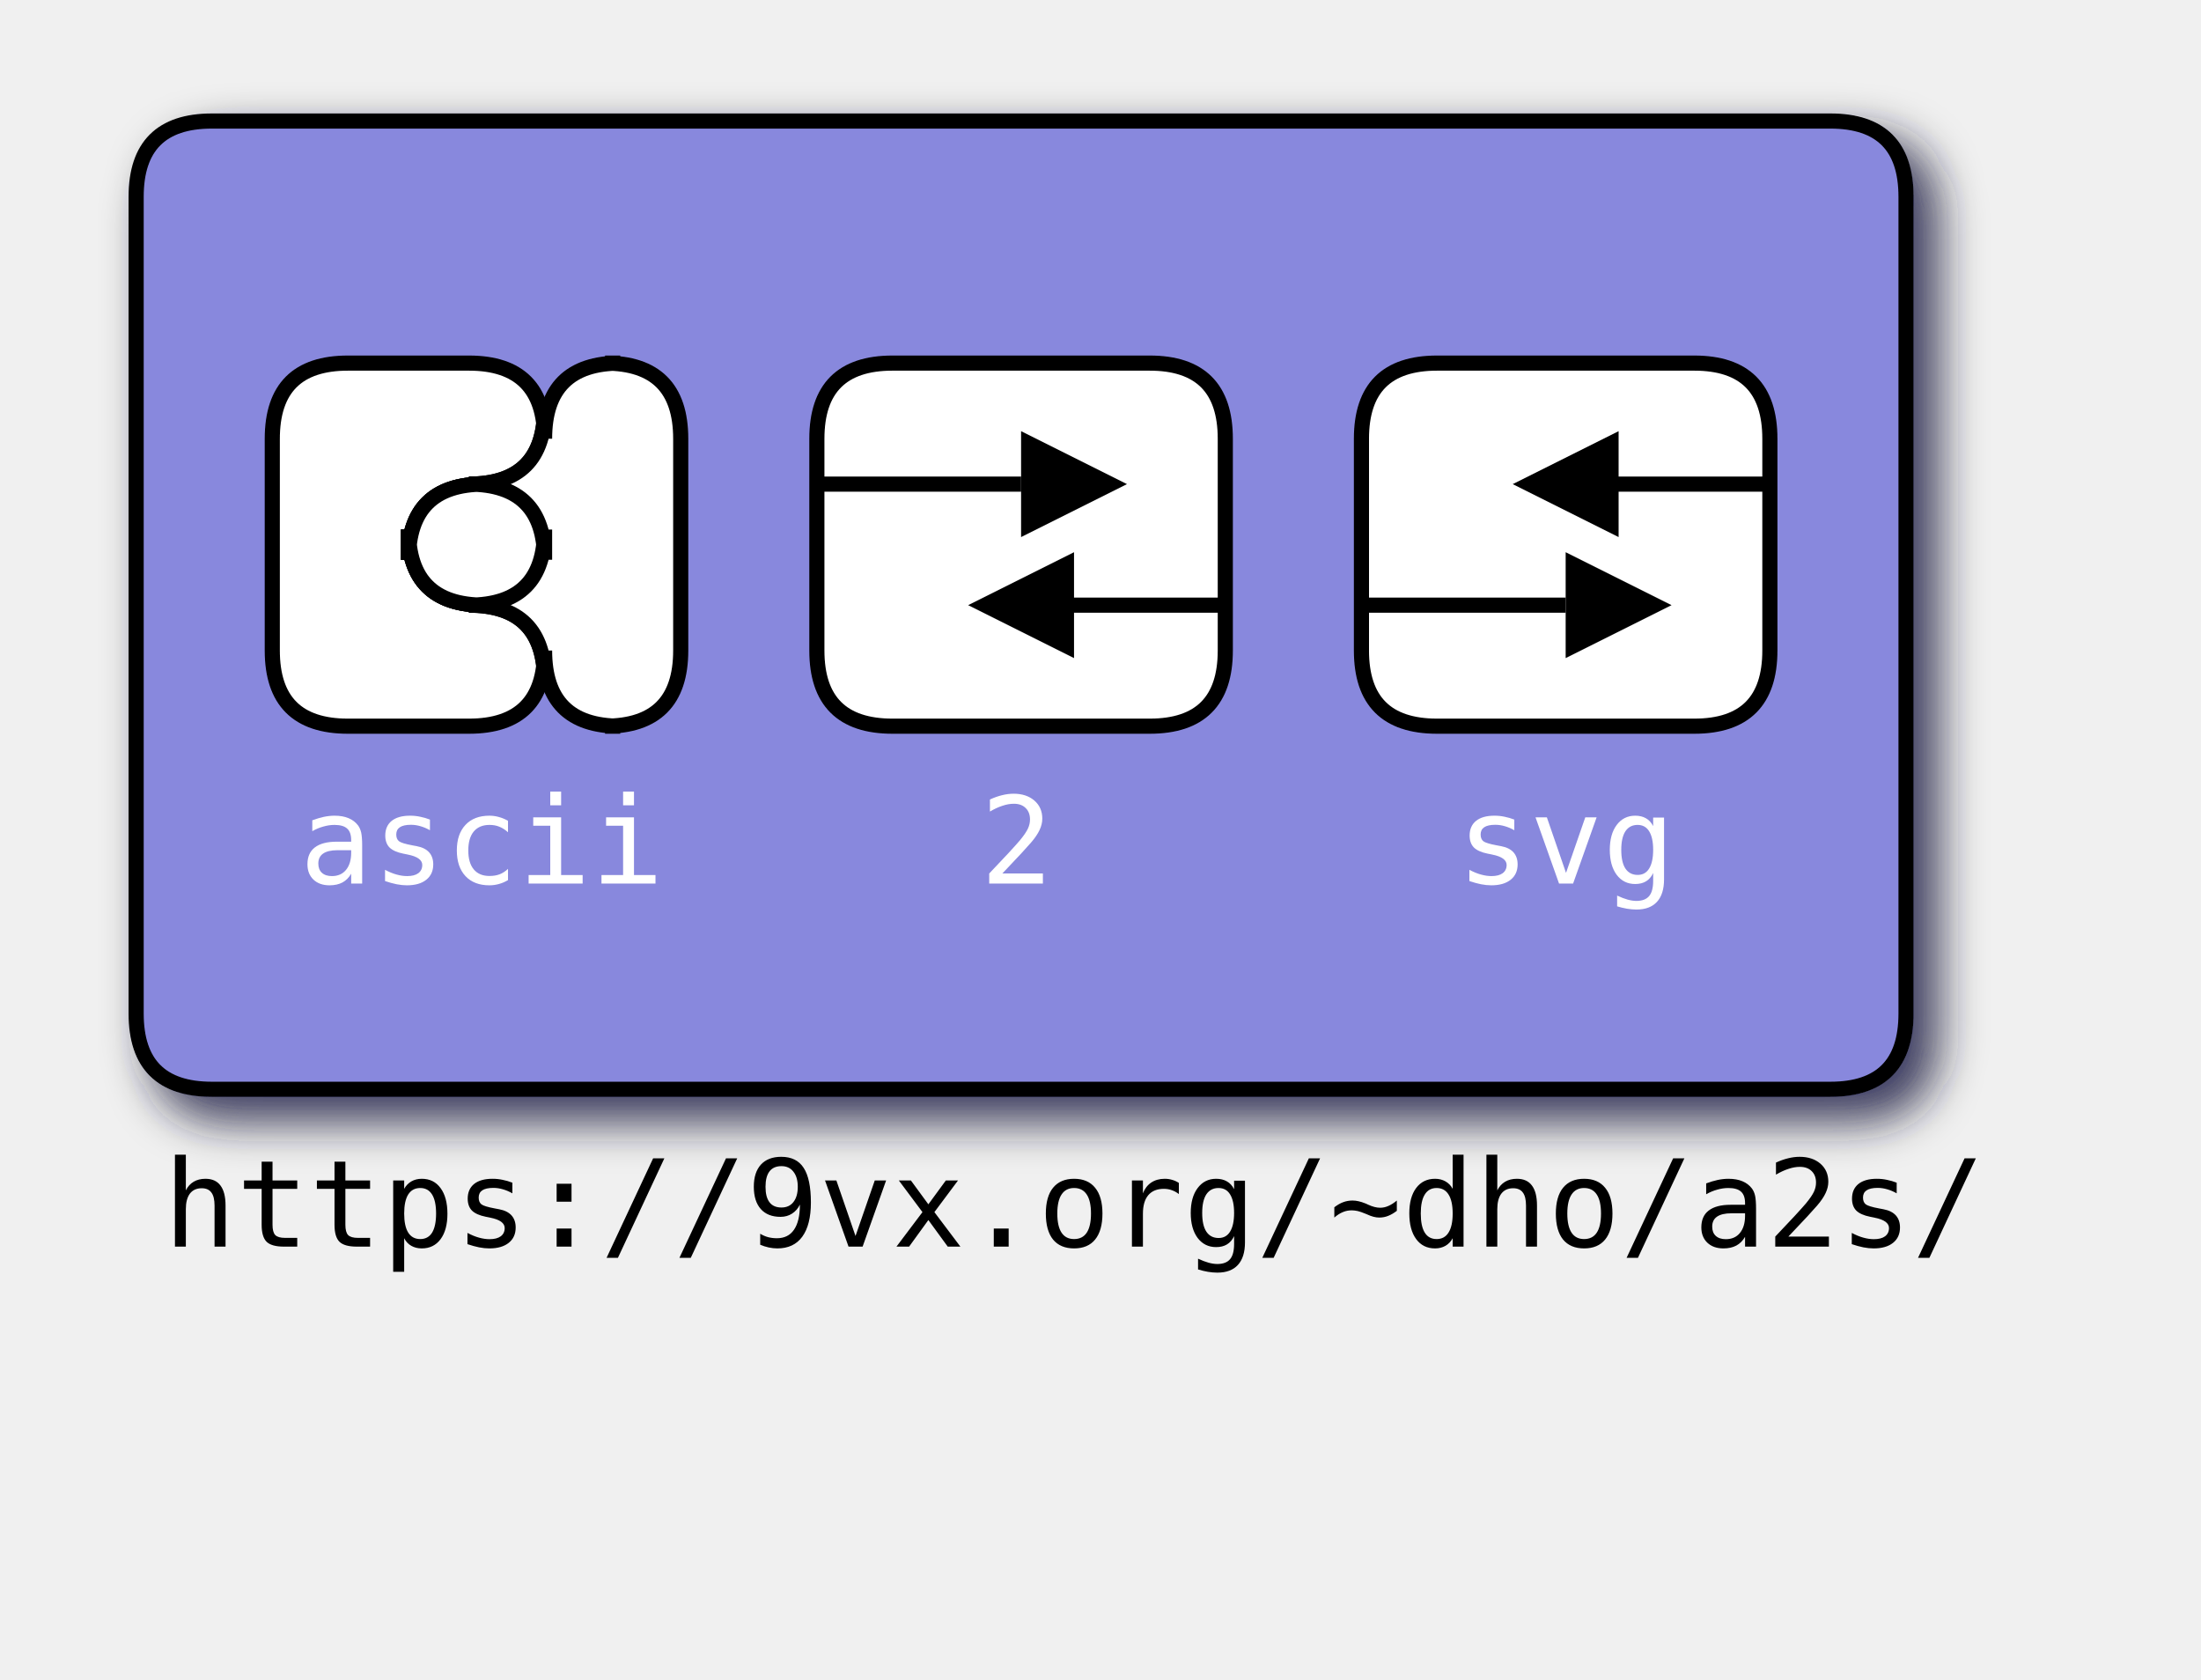
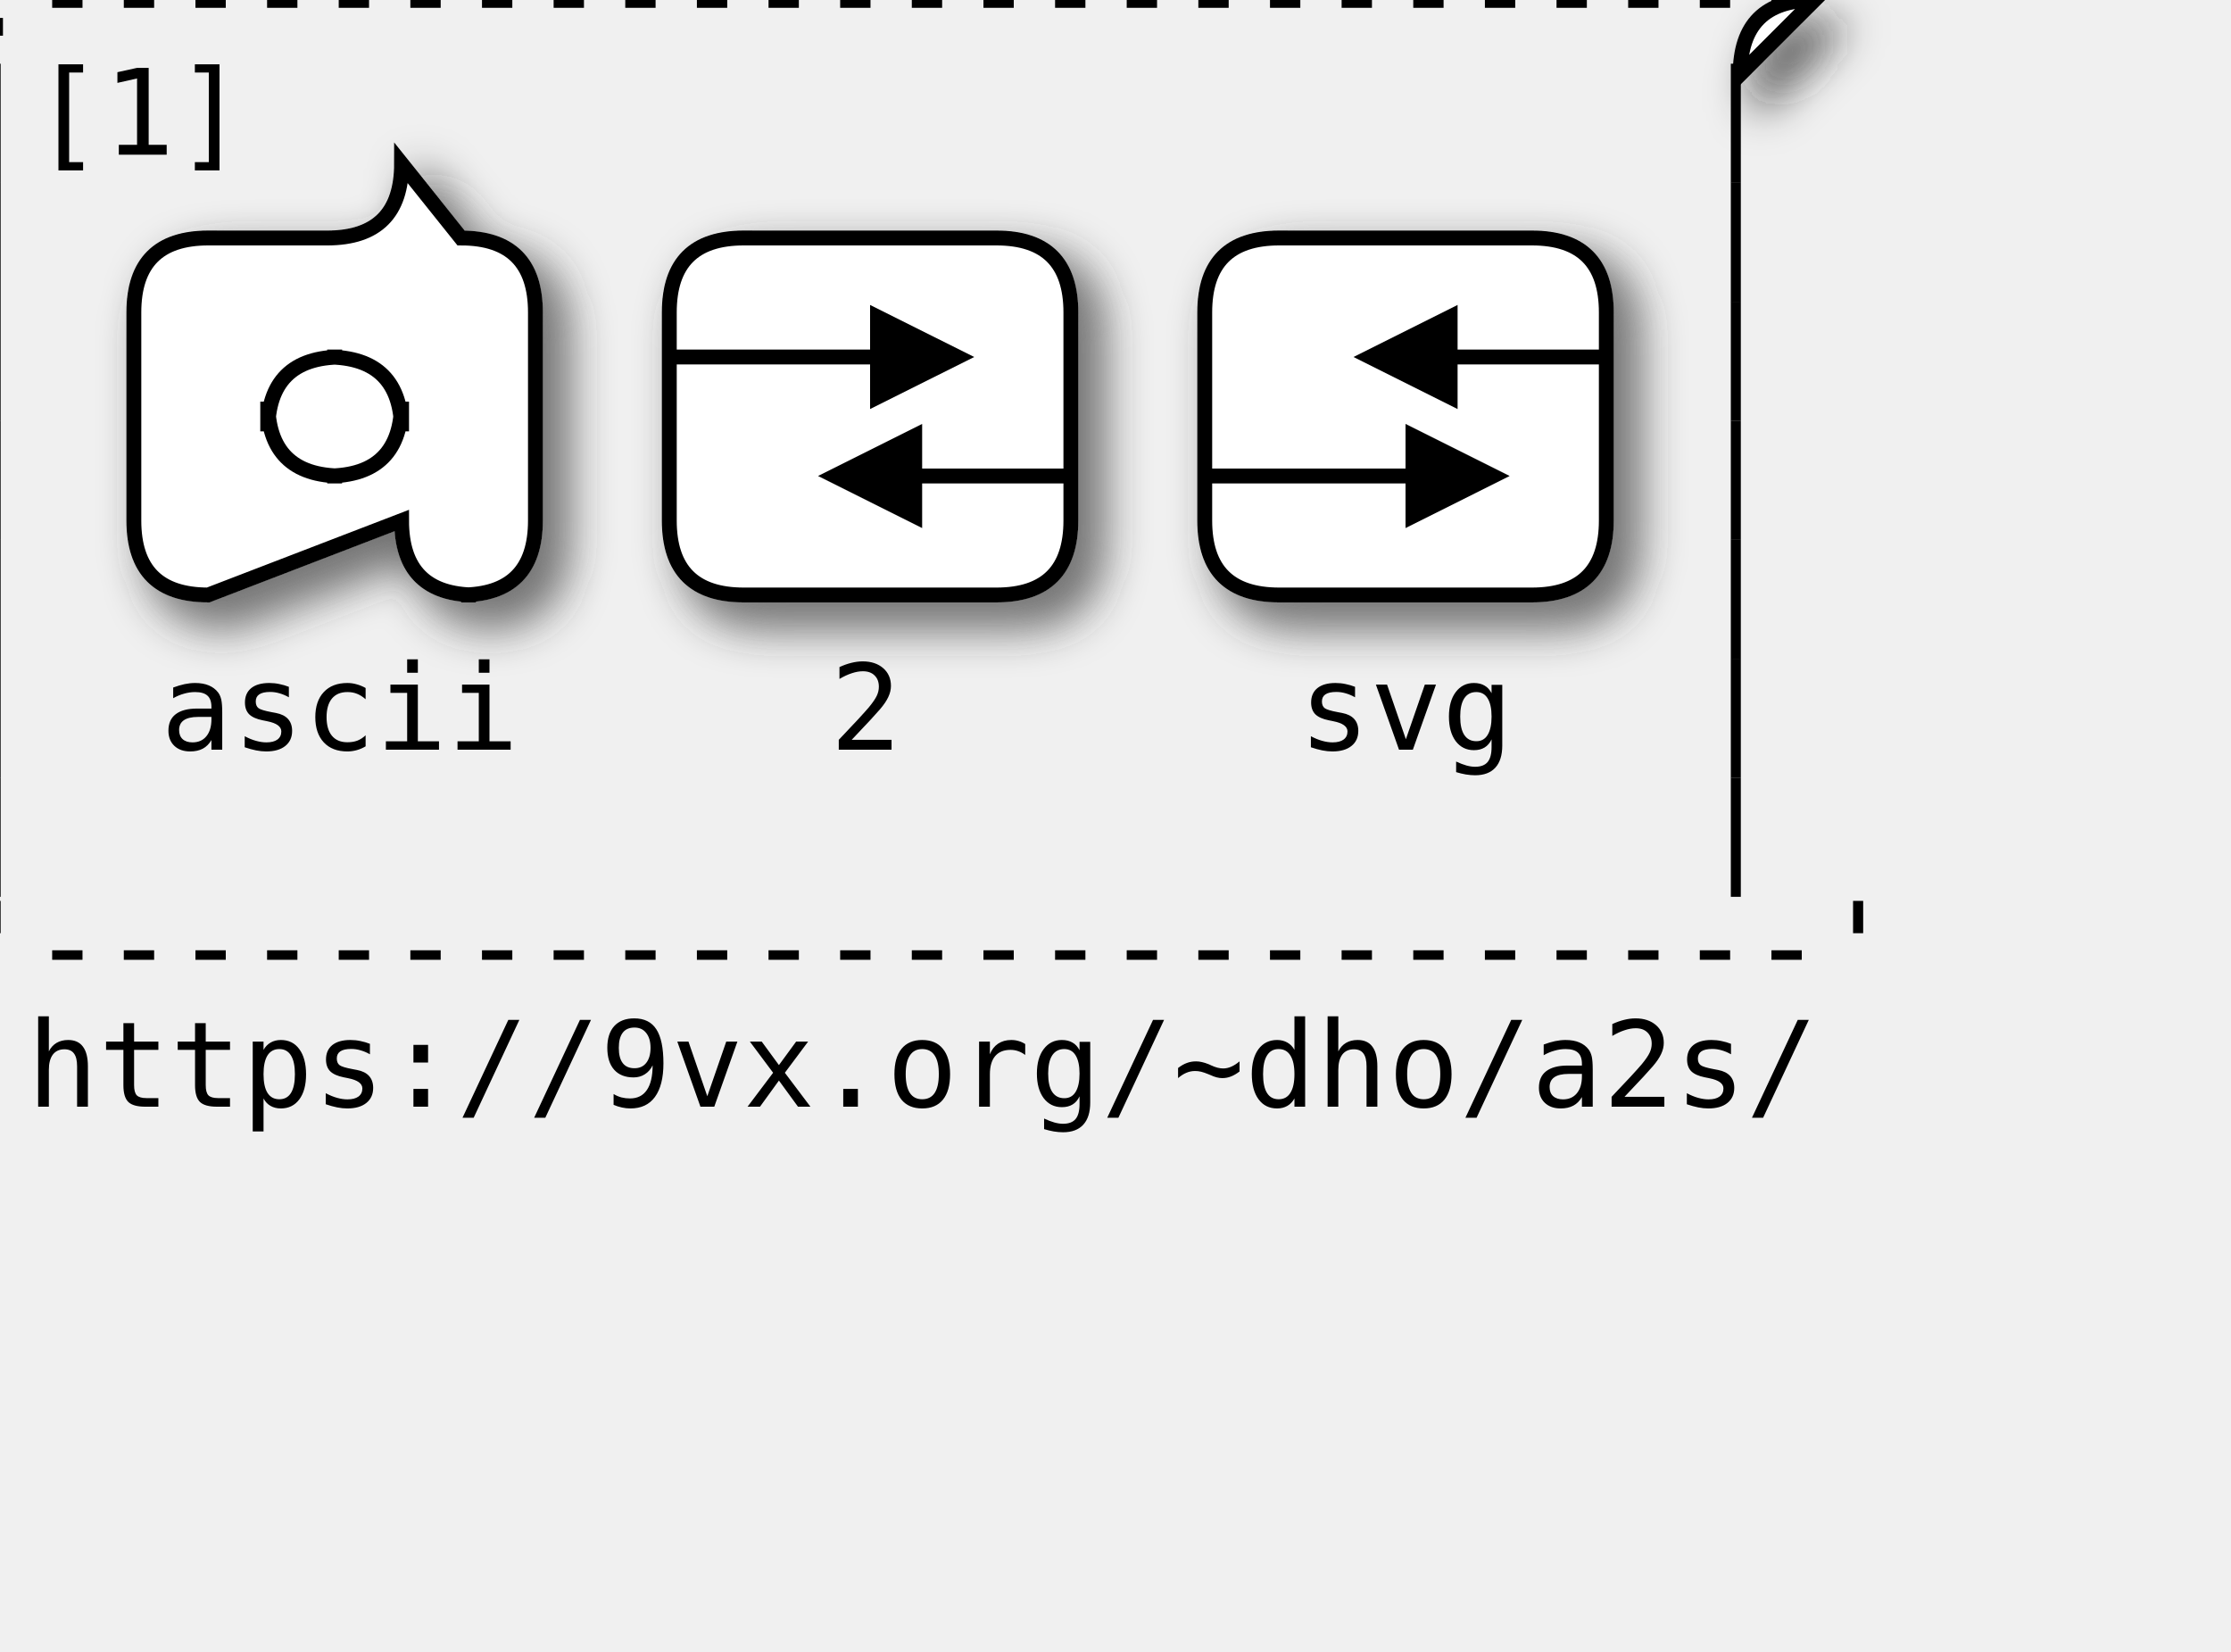
- <svg xmlns="http://www.w3.org/2000/svg" width="291px" height="222px" version="1.1">
+ <svg xmlns="http://www.w3.org/2000/svg" width="300px" height="222px" version="1.1">
  <defs>
    <filter id="dsFilter" width="150%" height="150%">
      <feOffset result="offOut" in="SourceGraphic" dx="3" dy="3" />
      <feColorMatrix result="matrixOut" in="offOut" type="matrix" values="0.2 0 0 0 0 0 0.2 0 0 0 0 0 0.2 0 0 0 0 0 1 0" />
      <feGaussianBlur result="blurOut" in="matrixOut" stdDeviation="3" />
      <feBlend in="SourceGraphic" in2="blurOut" mode="normal" />
    </filter>
    <marker id="iPointer" viewBox="0 0 10 10" refX="5" refY="5" markerUnits="strokeWidth" markerWidth="8" markerHeight="7" orient="auto">
      <path d="M 10 0 L 10 10 L 0 5 z" />
    </marker>
    <marker id="Pointer" viewBox="0 0 10 10" refX="0" refY="5" markerUnits="strokeWidth" markerWidth="8" markerHeight="7" orient="auto">
      <path d="M 0 0 L 10 5 L 0 10 z" />
    </marker>
  </defs>
  <g id="boxes" filter="url(#dsFilter)" stroke="black" stroke-width="2" fill="none">
-     <path id="path57" fill="#88d" d="M 18 26 Q 18 16 28 16 L 242 16 Q 252 16 252 26 L 252 134 Q 252 144 242 144 L 28 144 Q 18 144 18 134 Z" />
-     <path id="path58" fill="#fff" d="M 36 58 Q 36 48 46 48 L 62 48 Q 72 48 72 58 L 72 54 Q 72 64 62 64 L 64 64 Q 54 64 54 74 L 54 70 Q 54 80 64 80 L 62 80 Q 72 80 72 90 L 72 86 Q 72 96 62 96 L 46 96 Q 36 96 36 86 Z" />
-     <path id="path59" fill="#fff" d="M 72 58 Q 72 48 82 48 L 80 48 Q 90 48 90 58 L 90 86 Q 90 96 80 96 L 82 96 Q 72 96 72 86 L 72 90 Q 72 80 62 80 L 64 80 Q 54 80 54 70 L 54 74 Q 54 64 64 64 L 62 64 Q 72 64 72 54 Z" />
-     <path id="path60" fill="#fff" d="M 108 58 Q 108 48 118 48 L 152 48 Q 162 48 162 58 L 162 86 Q 162 96 152 96 L 118 96 Q 108 96 108 86 L 108 64 Z" />
-     <path id="path61" fill="#fff" d="M 180 58 Q 180 48 190 48 L 224 48 Q 234 48 234 58 L 234 86 Q 234 96 224 96 L 190 96 Q 180 96 180 86 L 180 80 Z" />
-     <path id="path62" fill="#fff" d="M 54 74 Q 54 64 64 64 L 62 64 Q 72 64 72 74 L 72 70 Q 72 80 62 80 L 64 80 Q 54 80 54 70 Z" />
+     <path id="path0" fill="#fff" d="M 234 10 Q 234 0 244 0 Z" />
+     <path id="path1" fill="#fff" d="M 18 42 Q 18 32 28 32 L 44 32 Q 54 32 54 22 L 62 32 Q 72 32 72 42 L 72 70 Q 72 80 62 80 L 64 80 Q 54 80 54 70 L 28 80 Q 18 80 18 70 Z" />
+     <path id="path2" fill="#fff" d="M 90 42 Q 90 32 100 32 L 134 32 Q 144 32 144 42 L 144 70 Q 144 80 134 80 L 100 80 Q 90 80 90 70 L 90 48 Z" />
+     <path id="path3" fill="#fff" d="M 162 42 Q 162 32 172 32 L 206 32 Q 216 32 216 42 L 216 70 Q 216 80 206 80 L 172 80 Q 162 80 162 70 L 162 64 Z" />
+     <path id="path4" fill="#fff" d="M 36 58 Q 36 48 46 48 L 44 48 Q 54 48 54 58 L 54 54 Q 54 64 44 64 L 46 64 Q 36 64 36 54 Z" />
  </g>
  <g id="lines" stroke="black" stroke-width="2" fill="none">
-     <path id="path63" marker-end="url(#Pointer)" d="M 108 64 L 135 64 " />
-     <path id="path64" marker-start="url(#iPointer)" d="M 135 80 L 162 80 " />
-     <path id="path65" marker-end="url(#Pointer)" d="M 180 80 L 207 80 " />
-     <path id="path66" marker-start="url(#iPointer)" d="M 207 64 L 234 64 " />
+     <path id="path5" marker-end="url(#Pointer)" d="M 90 48 L 117 48 " />
+     <path id="path6" marker-start="url(#iPointer)" d="M 117 64 L 144 64 " />
+     <path id="path7" marker-end="url(#Pointer)" d="M 162 64 L 189 64 " />
+     <path id="path8" marker-start="url(#iPointer)" d="M 189 48 L 216 48 " />
  </g>
  <g id="text" fill="black" style="font-family:monospace;font-size:16px">
-     <text x="39.6" y="116.8" fill="#fff">ascii </text>
-     <text x="129.6" y="116.8" fill="#fff">2</text>
-     <text x="192.6" y="116.8" fill="#fff">svg </text>
-     <text x="21.6" y="164.8">https://9vx.org/~dho/a2s/</text>
+     <text x="-5.4" y="4.8">.------------------------- </text>
+     <text x="-5.4" y="20.8">|[1] </text>
+     <text x="228.6" y="20.8">|</text>
+     <text x="-5.4" y="36.8">|</text>
+     <text x="228.6" y="36.8">|</text>
+     <text x="-5.4" y="52.8">|</text>
+     <text x="228.6" y="52.8">|</text>
+     <text x="-5.4" y="68.8">|</text>
+     <text x="228.6" y="68.8">|</text>
+     <text x="-5.4" y="84.8">|</text>
+     <text x="228.6" y="84.8">|</text>
+     <text x="-5.4" y="100.8">|</text>
+     <text x="21.6" y="100.8">ascii </text>
+     <text x="111.6" y="100.8">2</text>
+     <text x="174.6" y="100.8">svg </text>
+     <text x="228.6" y="100.8">|</text>
+     <text x="-5.4" y="116.8">|</text>
+     <text x="228.6" y="116.8">|</text>
+     <text x="-5.4" y="132.8">'-------------------------' </text>
+     <text x="3.6" y="148.8">https://9vx.org/~dho/a2s/ </text>
    <text x="-5.4" y="180.8" />
  </g>
</svg>
